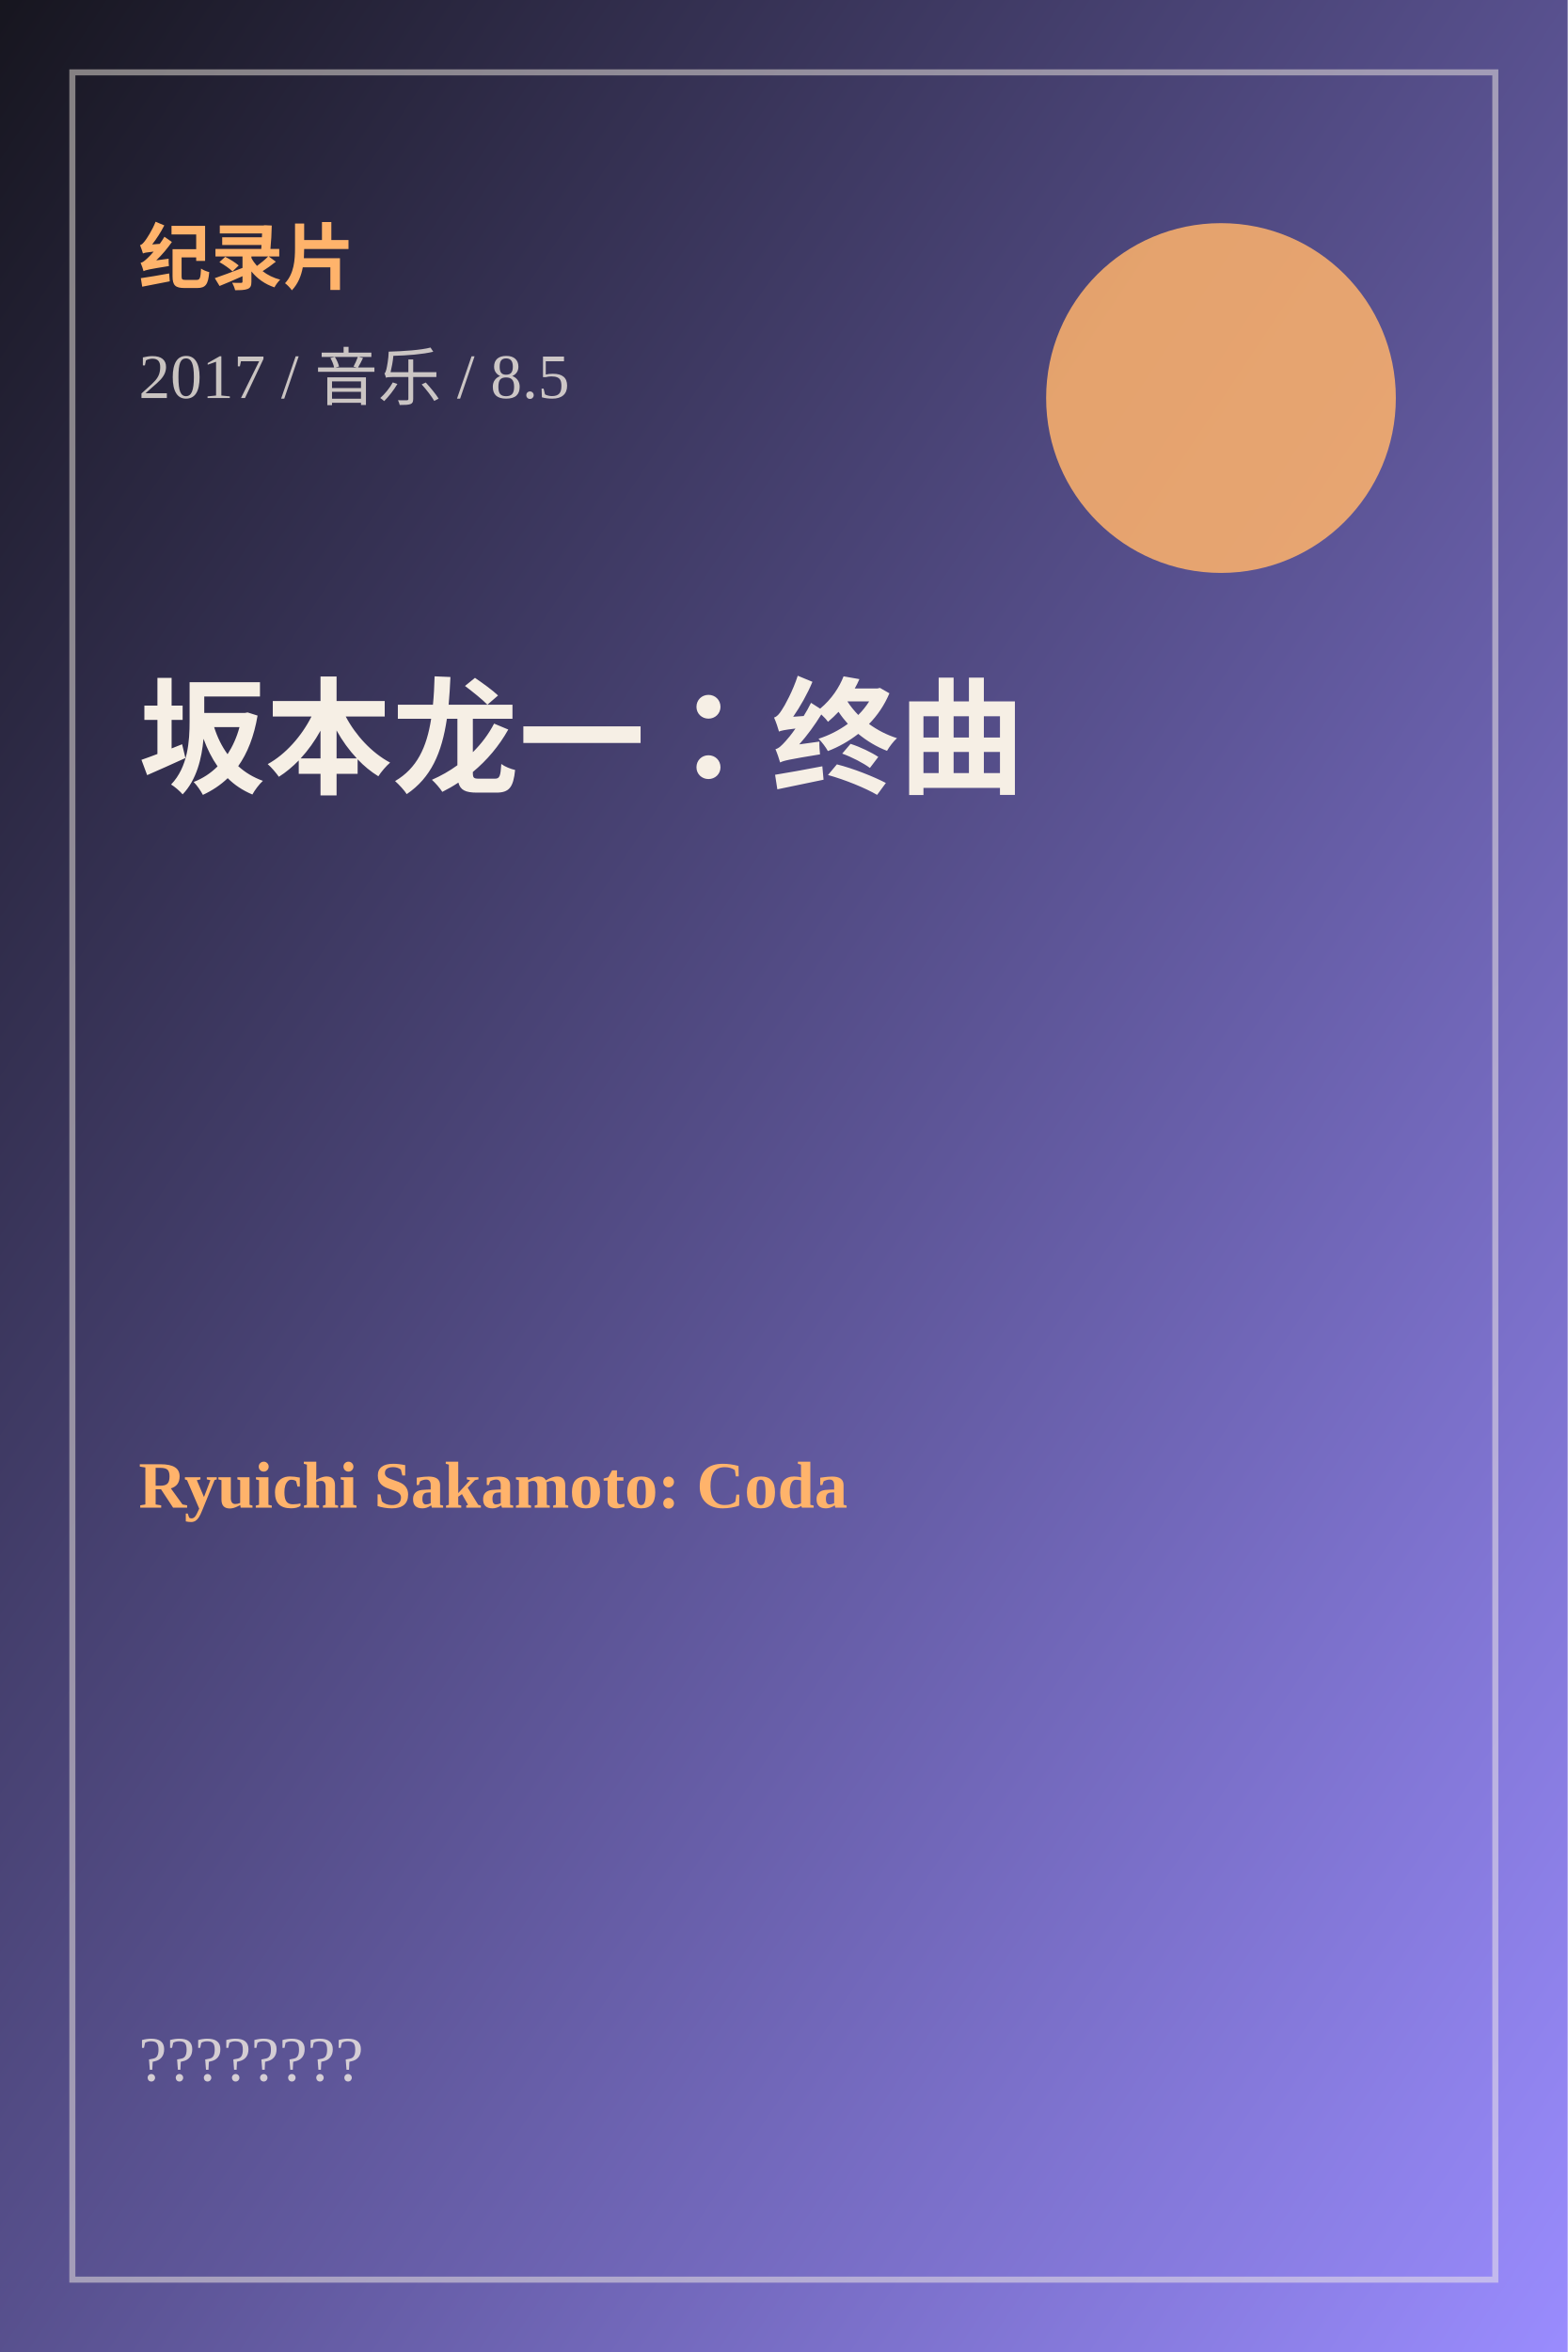
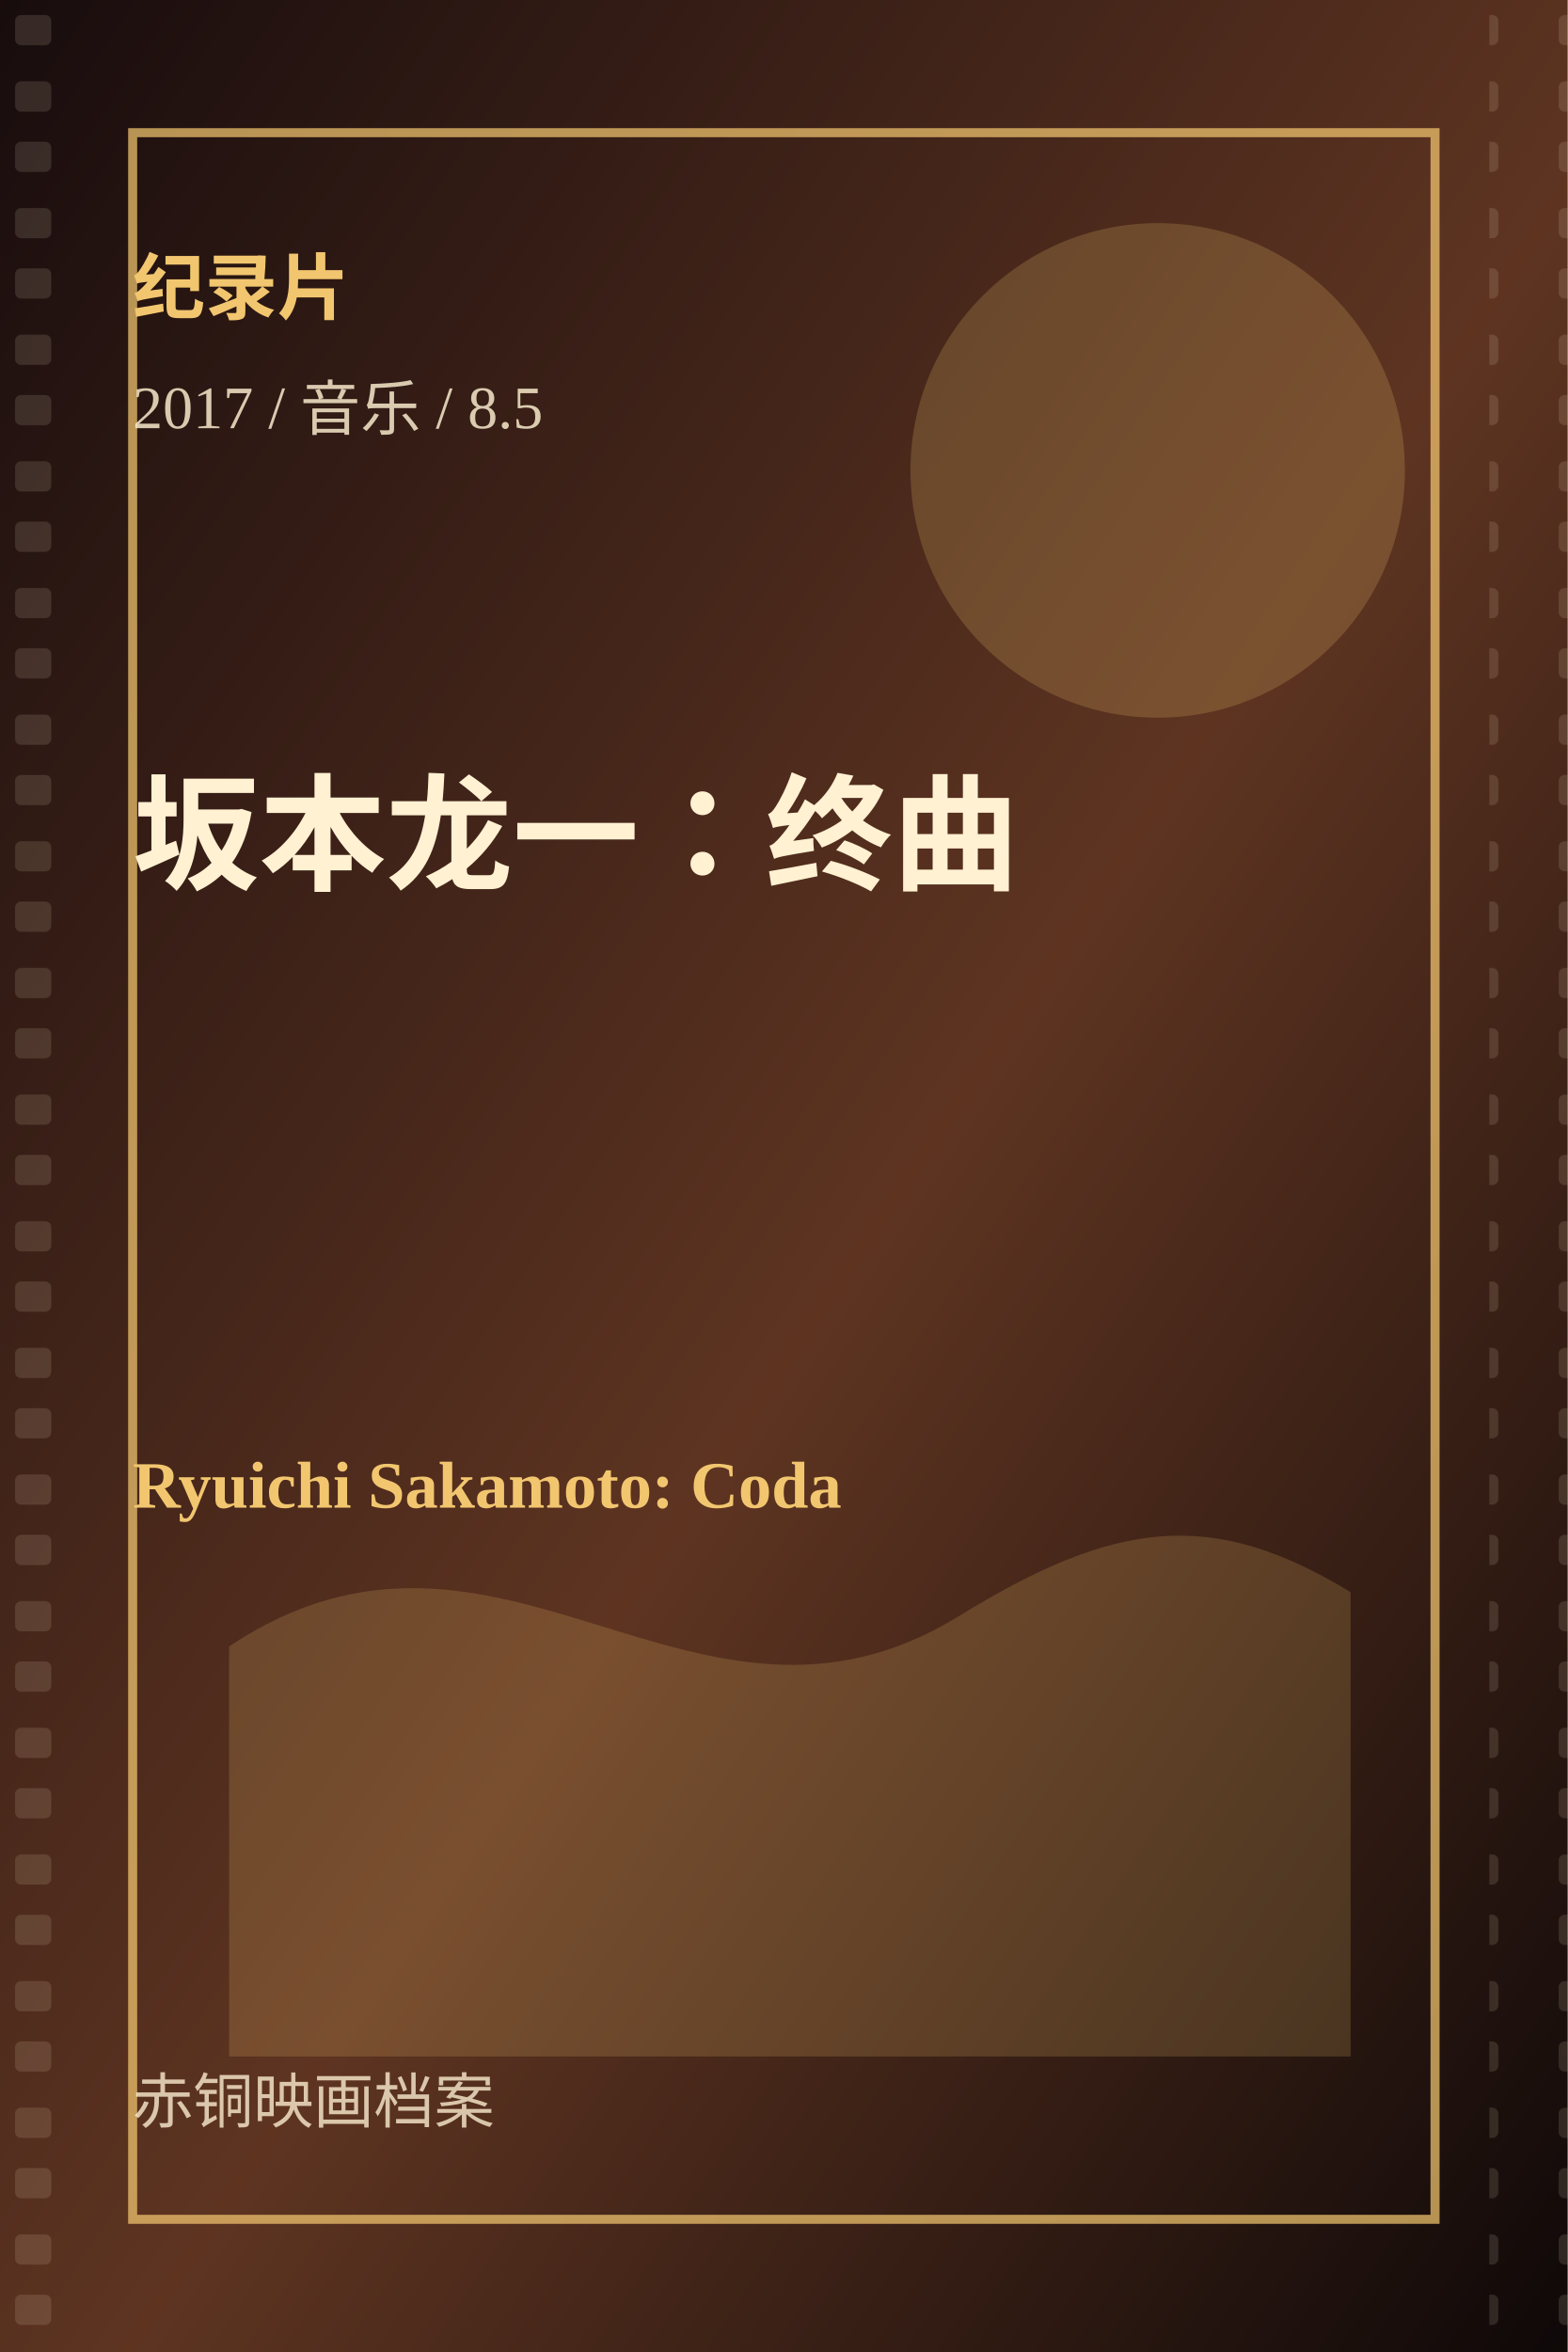
<svg xmlns="http://www.w3.org/2000/svg" width="520" height="780" viewBox="0 0 520 780">
  <defs>
-     <linearGradient id="g" x1="0" y1="0" x2="1" y2="1">
-       <stop offset="0" stop-color="#16151e" />
-       <stop offset="1" stop-color="#9a8cff" />
+     <linearGradient id="bg" x1="0" y1="0" x2="1" y2="1">
+       <stop offset="0" stop-color="#170c0d" />
+       <stop offset=".54" stop-color="hsl(18 48% 25%)" />
+       <stop offset="1" stop-color="#0e0808" />
    </linearGradient>
+     <pattern id="film" width="32" height="42" patternUnits="userSpaceOnUse">
+       <rect width="32" height="42" fill="transparent" />
+       <rect x="5" y="5" width="12" height="10" rx="2" fill="#fff1d2" opacity=".28" />
+       <rect x="5" y="27" width="12" height="10" rx="2" fill="#fff1d2" opacity=".28" />
+     </pattern>
  </defs>
-   <rect width="520" height="780" fill="url(#g)" />
-   <rect x="24" y="24" width="472" height="732" fill="none" stroke="#f6efe5" stroke-opacity=".48" stroke-width="2" />
-   <circle cx="405" cy="132" r="58" fill="#ffb36b" opacity=".85" />
-   <text x="46" y="94" fill="#ffb36b" font-size="24" font-weight="900">纪录片</text>
-   <text x="46" y="132" fill="#f6efe5" font-size="21" opacity=".78">2017 / 音乐 / 8.5</text>
-   <text x="46" y="260" fill="#f6efe5" font-size="42" font-weight="900">坂本龙一：终曲</text>
-   <text x="46" y="500" fill="#ffb36b" font-size="22" font-weight="800">Ryuichi Sakamoto: Coda</text>
-   <text x="46" y="690" fill="#f6efe5" font-size="21" opacity=".78">????????</text>
+   <rect width="520" height="780" fill="url(#bg)" />
+   <rect x="0" y="0" width="26" height="780" fill="url(#film)" opacity=".45" />
+   <rect x="494" y="0" width="26" height="780" fill="url(#film)" opacity=".45" />
+   <rect x="44" y="44" width="432" height="692" fill="none" stroke="#f2c66f" stroke-width="3" opacity=".72" />
+   <circle cx="384" cy="156" r="82" fill="#f2c66f" opacity=".2" />
+   <path d="M76 546 C166 486 230 590 318 536 C370 504 402 500 448 528 L448 682 L76 682 Z" fill="#f2c66f" opacity=".18" />
+   <text x="44" y="104" fill="#f2c66f" font-size="24" font-weight="900">纪录片</text>
+   <text x="44" y="142" fill="#fff1d2" font-size="20" opacity=".82">2017 / 音乐 / 8.5</text>
+   <text x="44" y="292" fill="#fff1d2" font-size="42" font-weight="900">坂本龙一：终曲</text>
+   <text x="44" y="500" fill="#f2c66f" font-size="22" font-weight="800">Ryuichi Sakamoto: Coda</text>
+   <text x="44" y="704" fill="#fff1d2" font-size="20" opacity=".78">赤铜映画档案</text>
</svg>
